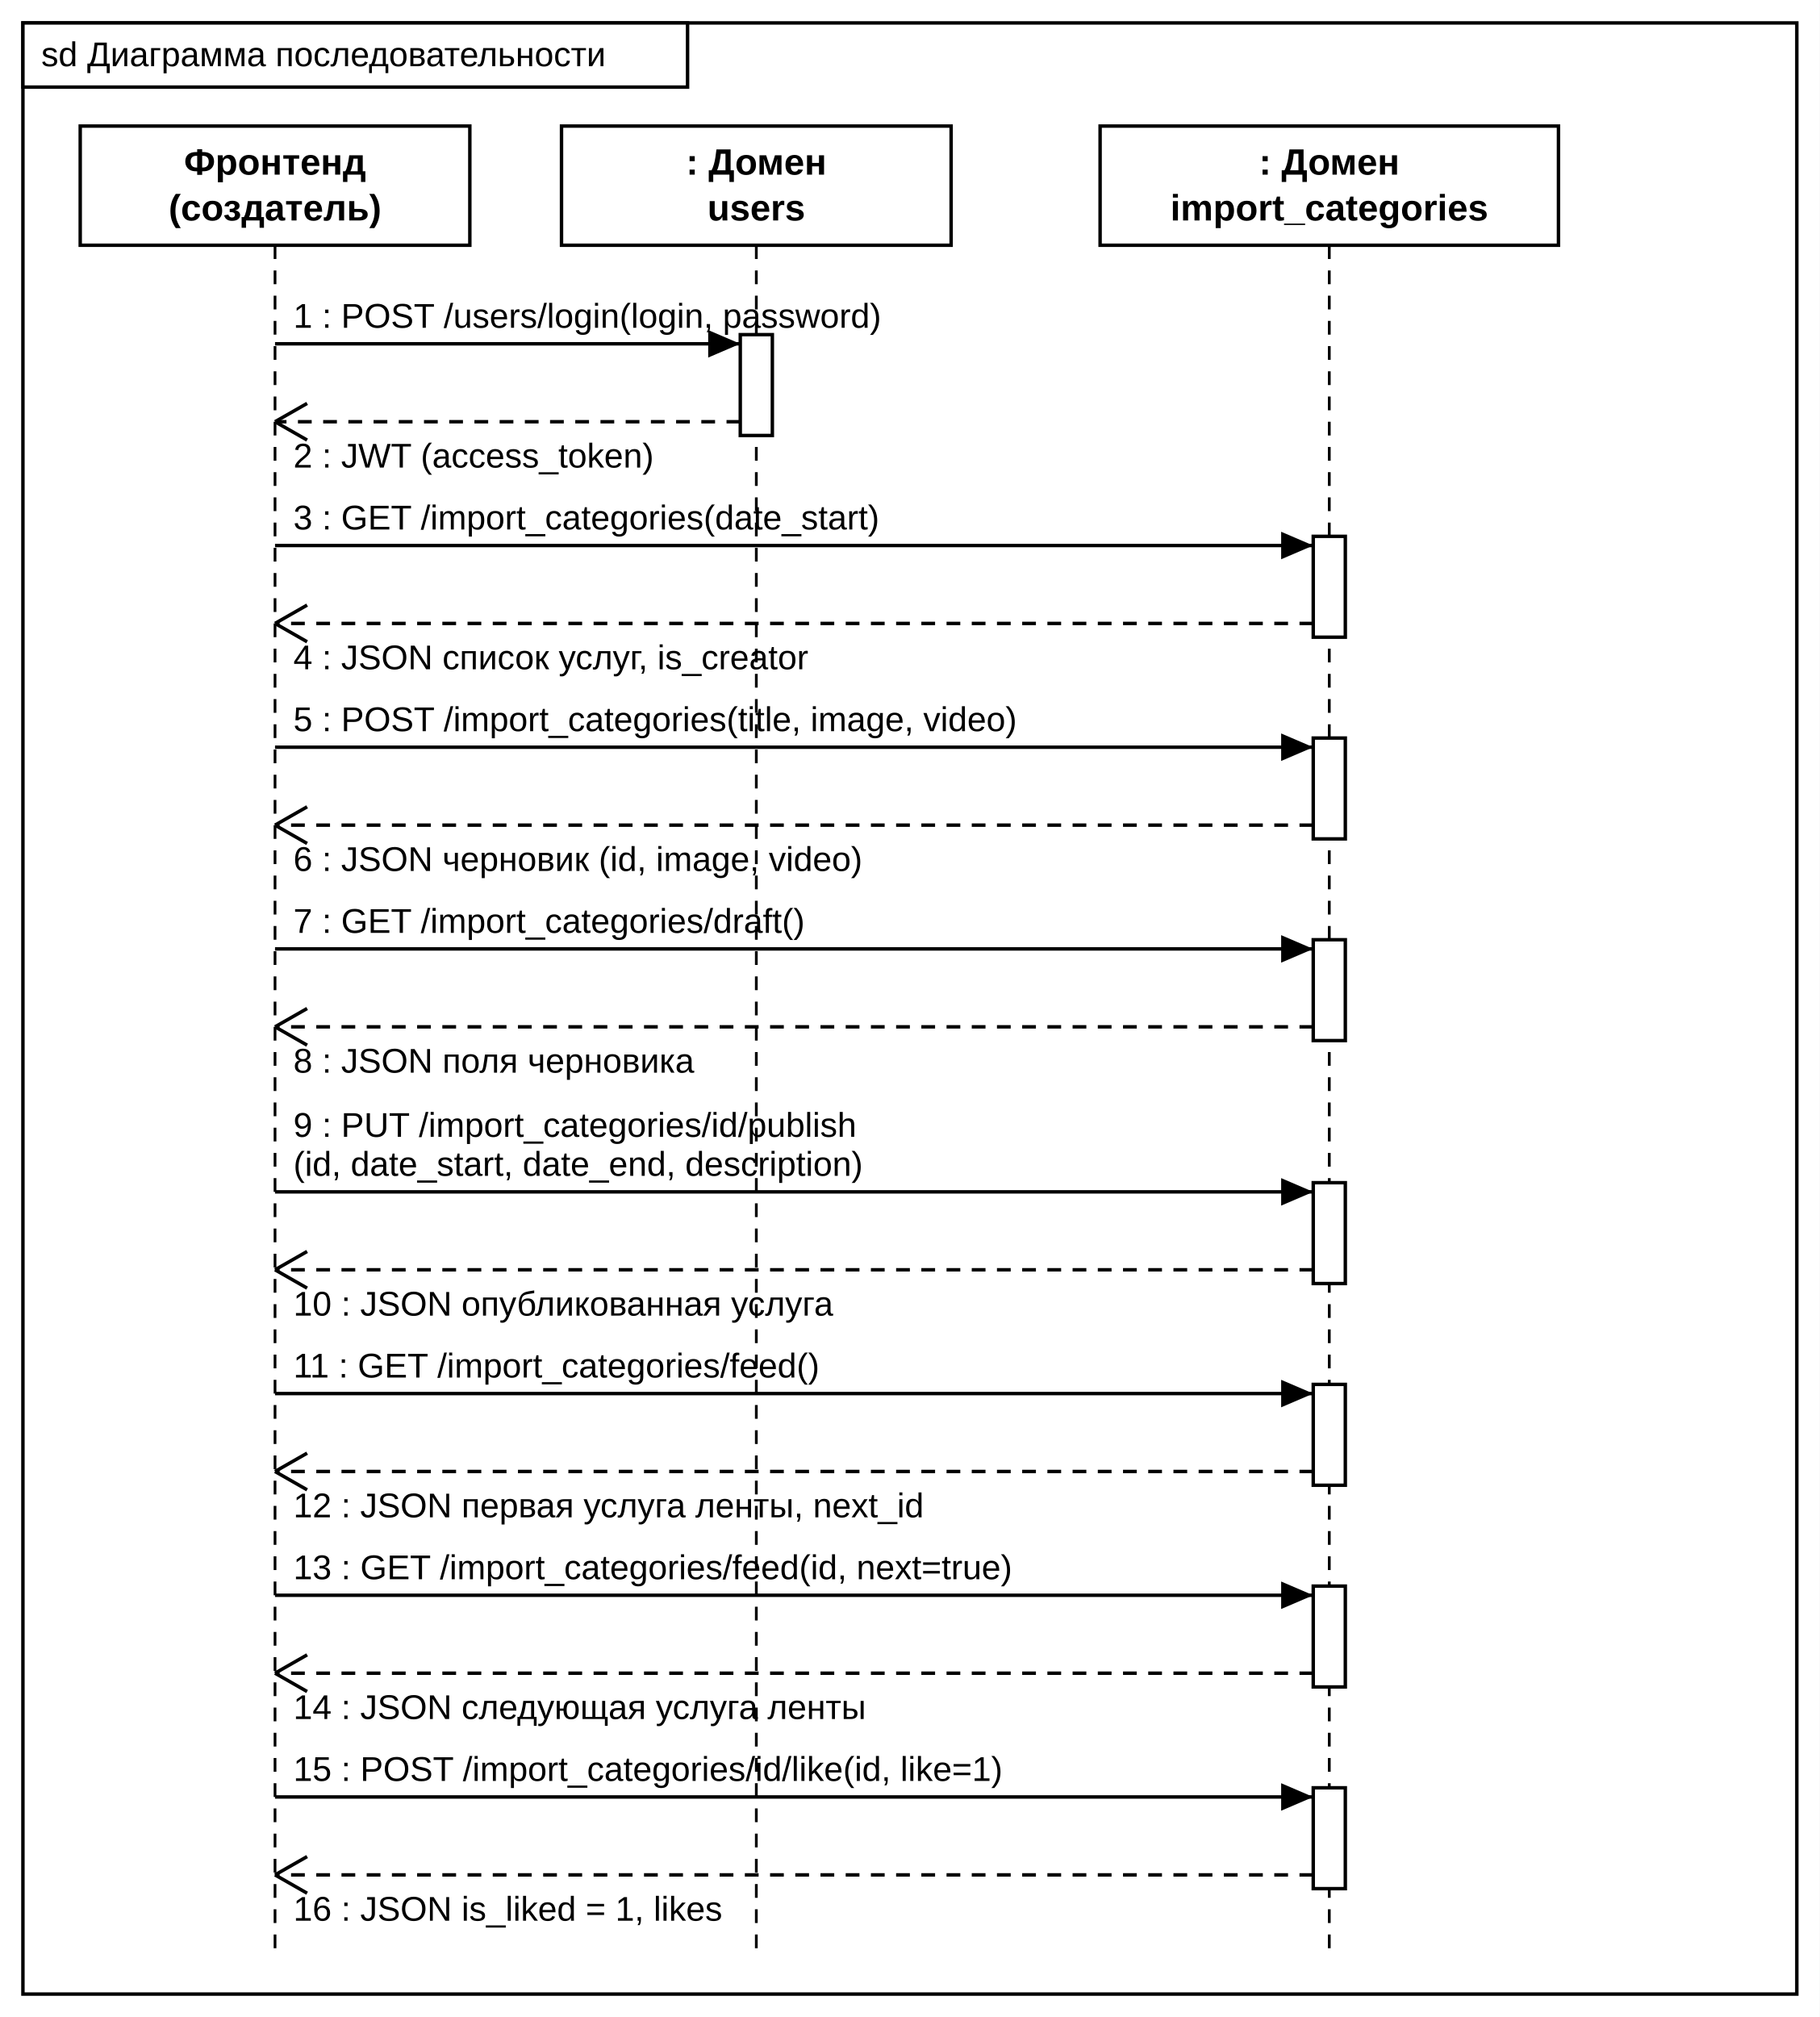
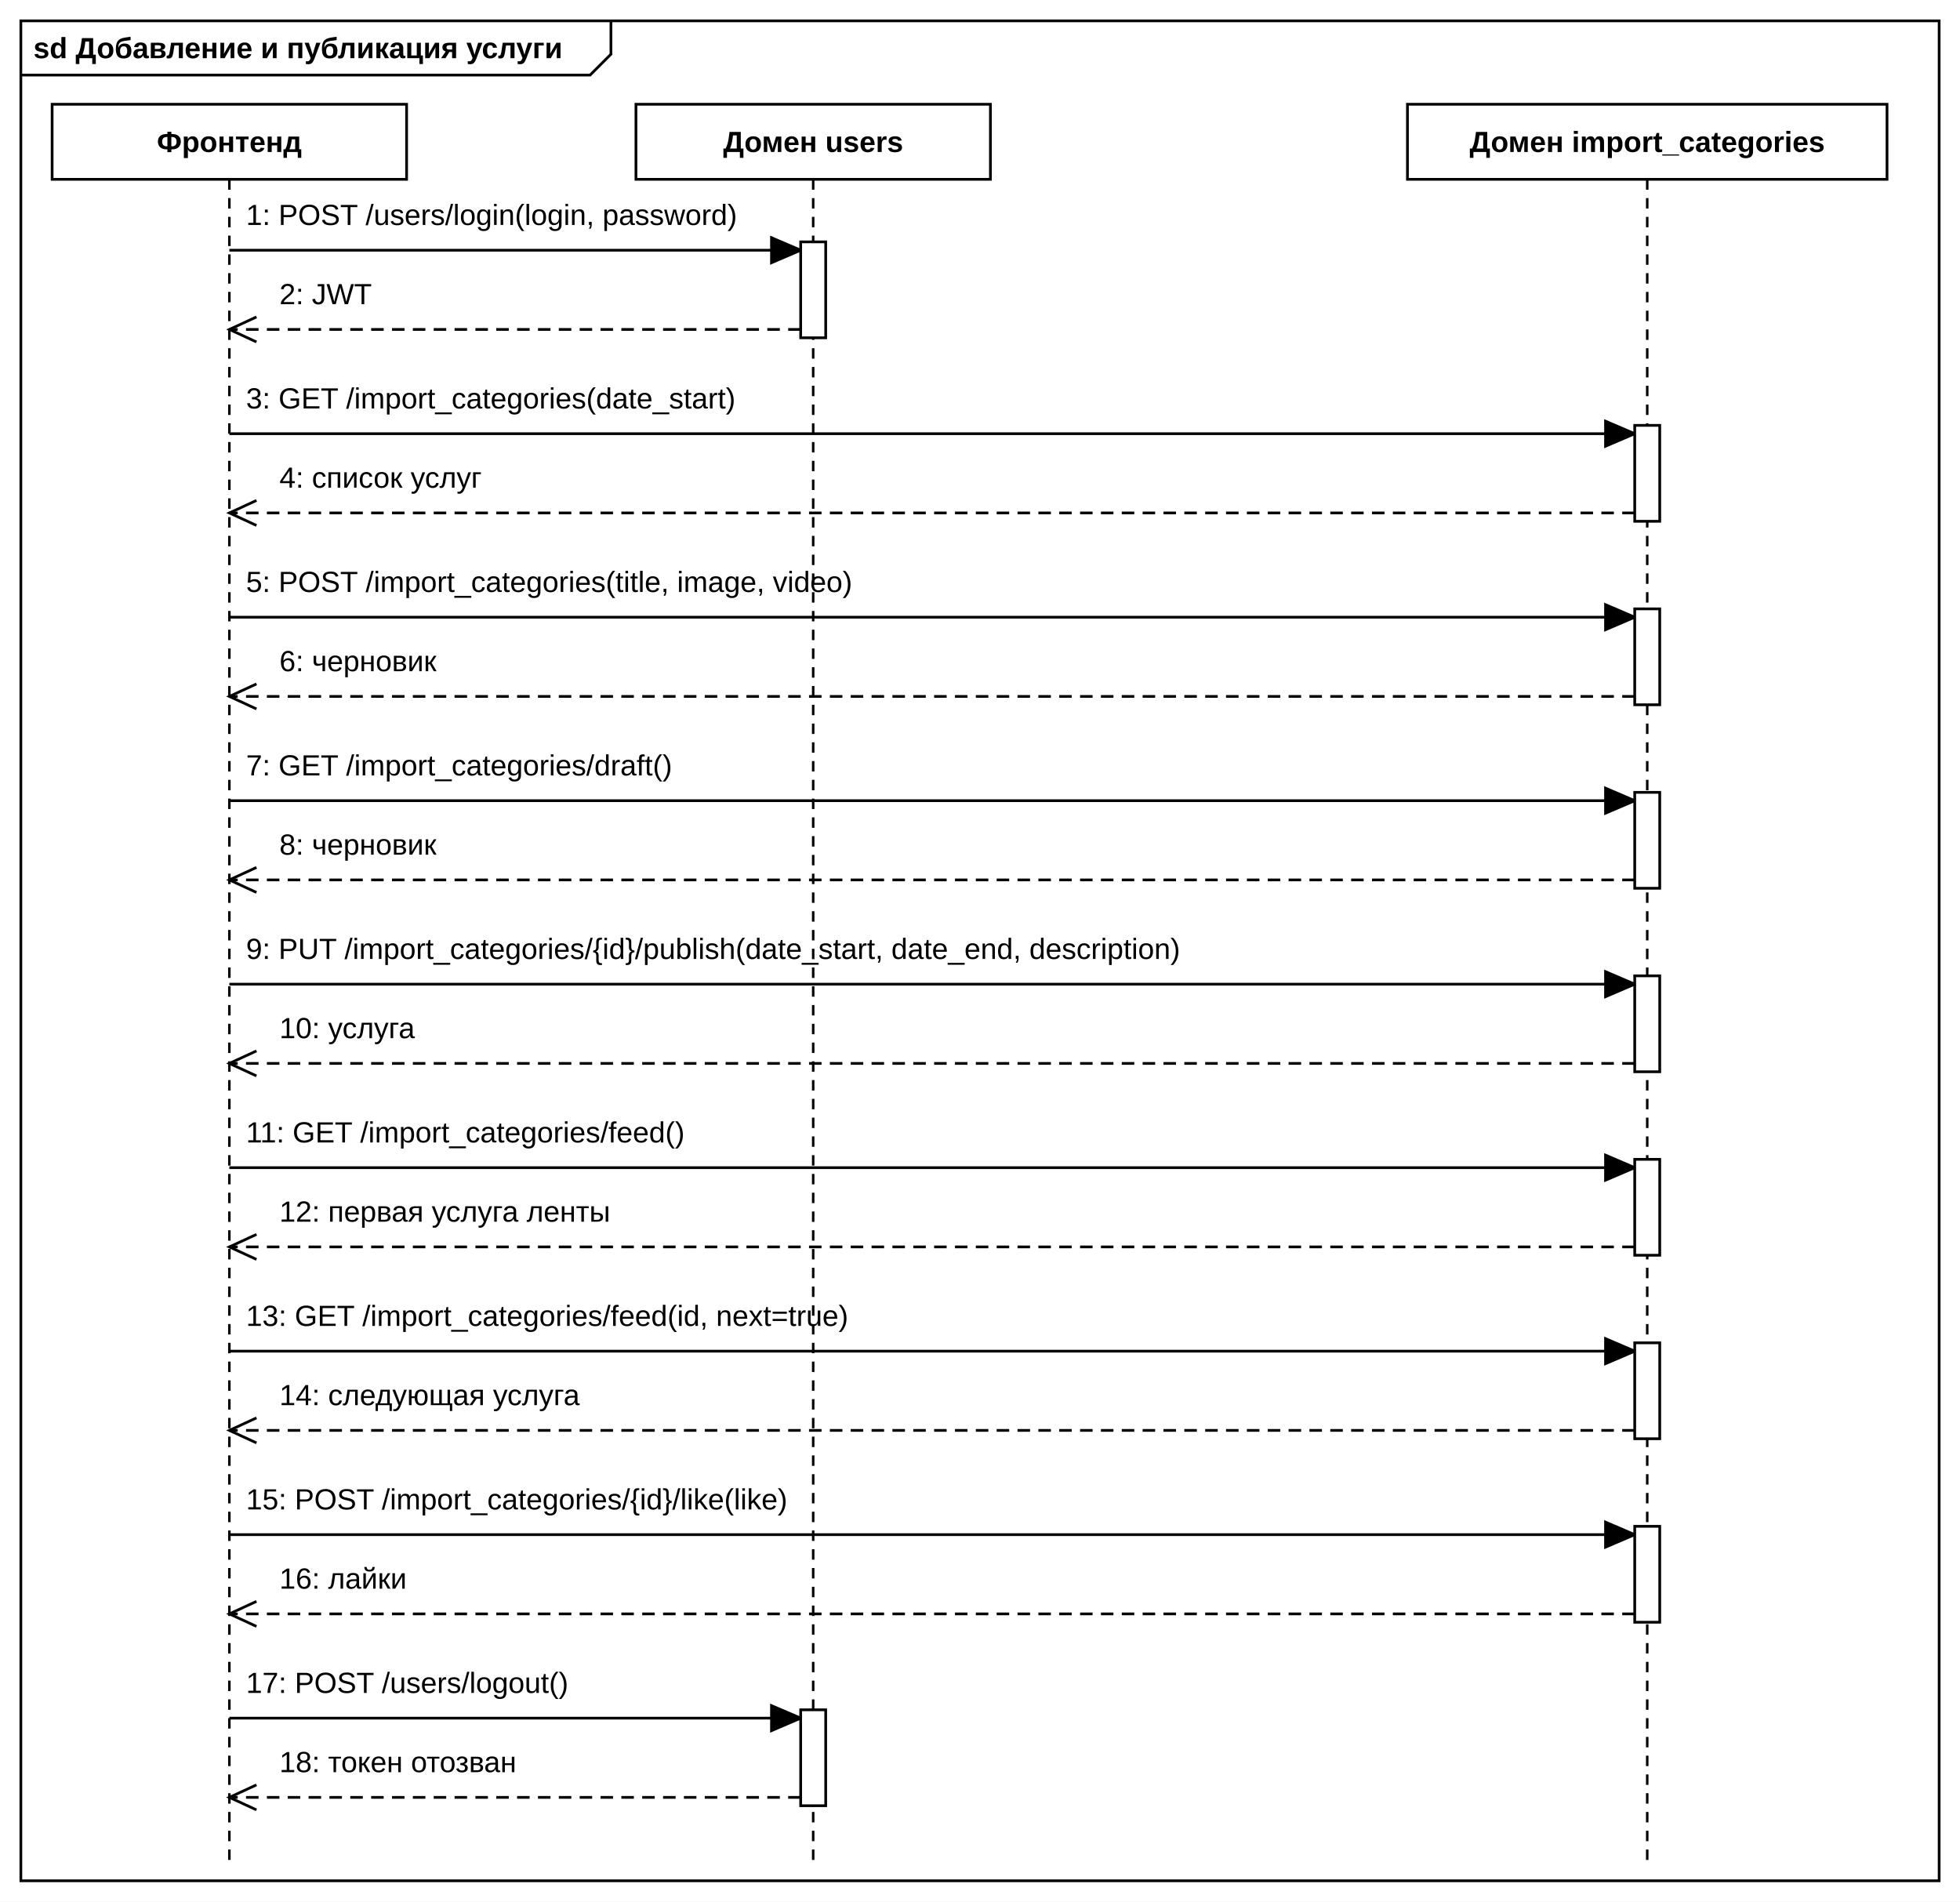
- <svg xmlns="http://www.w3.org/2000/svg" width="794" height="880" viewBox="0 0 794 880" font-family="Arial,Helvetica,sans-serif">
+ <svg xmlns="http://www.w3.org/2000/svg" width="940" height="912" viewBox="0 0 940 912" font-family="Liberation Sans, Arial, Helvetica, sans-serif">
  <rect width="100%" height="100%" fill="#fff" />
-   <rect x="10" y="10" width="774" height="860" fill="#ffffff" stroke="#000" stroke-width="1.5" />
-   <rect x="10" y="10" width="290" height="28" fill="#ffffff" stroke="#000" stroke-width="1.5" />
-   <text x="18" y="28.9" font-size="15" text-anchor="start" font-weight="normal">sd Диаграмма последовательности</text>
-   <rect x="35.0" y="55" width="170" height="52" fill="#ffffff" stroke="#000" stroke-width="1.5" />
-   <text x="120.0" y="76.2" font-size="16" text-anchor="middle" font-weight="bold">Фронтенд</text>
-   <text x="120.0" y="96.2" font-size="16" text-anchor="middle" font-weight="bold">(создатель)</text>
-   <path d="M120,107 L120,855" fill="none" stroke="#000" stroke-width="1.2" stroke-dasharray="6,5" />
-   <rect x="245.0" y="55" width="170" height="52" fill="#ffffff" stroke="#000" stroke-width="1.5" />
-   <text x="330.0" y="76.2" font-size="16" text-anchor="middle" font-weight="bold">: Домен</text>
-   <text x="330.0" y="96.2" font-size="16" text-anchor="middle" font-weight="bold">users</text>
-   <path d="M330,107 L330,855" fill="none" stroke="#000" stroke-width="1.2" stroke-dasharray="6,5" />
-   <rect x="480.0" y="55" width="200" height="52" fill="#ffffff" stroke="#000" stroke-width="1.5" />
-   <text x="580.0" y="76.2" font-size="16" text-anchor="middle" font-weight="bold">: Домен</text>
-   <text x="580.0" y="96.2" font-size="16" text-anchor="middle" font-weight="bold">import_categories</text>
-   <path d="M580,107 L580,855" fill="none" stroke="#000" stroke-width="1.2" stroke-dasharray="6,5" />
-   <rect x="323" y="146" width="14" height="44" fill="#ffffff" stroke="#000" stroke-width="1.5" />
-   <path d="M120,150 L323,150" fill="none" stroke="#000" stroke-width="1.5" />
-   <polygon points="323,150 309.0,156.0 309.0,144.0" fill="#000" />
-   <text x="128" y="143" font-size="15" text-anchor="start" font-weight="normal">1 : POST /users/login(login, password)</text>
-   <path d="M323,184 L120,184" fill="none" stroke="#000" stroke-width="1.5" stroke-dasharray="6,5" />
-   <line x1="120.0" y1="184.0" x2="134.0" y2="176.0" stroke="#000" stroke-width="1.5" />
-   <line x1="120.0" y1="184.0" x2="134.0" y2="192.0" stroke="#000" stroke-width="1.5" />
-   <text x="128" y="204" font-size="15" text-anchor="start" font-weight="normal">2 : JWT (access_token)</text>
-   <rect x="573" y="234" width="14" height="44" fill="#ffffff" stroke="#000" stroke-width="1.5" />
-   <path d="M120,238 L573,238" fill="none" stroke="#000" stroke-width="1.5" />
-   <polygon points="573,238 559.0,244.0 559.0,232.0" fill="#000" />
-   <text x="128" y="231" font-size="15" text-anchor="start" font-weight="normal">3 : GET /import_categories(date_start)</text>
-   <path d="M573,272 L120,272" fill="none" stroke="#000" stroke-width="1.5" stroke-dasharray="6,5" />
-   <line x1="120.0" y1="272.0" x2="134.0" y2="264.0" stroke="#000" stroke-width="1.5" />
-   <line x1="120.0" y1="272.0" x2="134.0" y2="280.0" stroke="#000" stroke-width="1.5" />
-   <text x="128" y="292" font-size="15" text-anchor="start" font-weight="normal">4 : JSON список услуг, is_creator</text>
-   <rect x="573" y="322" width="14" height="44" fill="#ffffff" stroke="#000" stroke-width="1.5" />
-   <path d="M120,326 L573,326" fill="none" stroke="#000" stroke-width="1.5" />
-   <polygon points="573,326 559.0,332.0 559.0,320.0" fill="#000" />
-   <text x="128" y="319" font-size="15" text-anchor="start" font-weight="normal">5 : POST /import_categories(title, image, video)</text>
-   <path d="M573,360 L120,360" fill="none" stroke="#000" stroke-width="1.5" stroke-dasharray="6,5" />
-   <line x1="120.0" y1="360.0" x2="134.0" y2="352.0" stroke="#000" stroke-width="1.5" />
-   <line x1="120.0" y1="360.0" x2="134.0" y2="368.0" stroke="#000" stroke-width="1.5" />
-   <text x="128" y="380" font-size="15" text-anchor="start" font-weight="normal">6 : JSON черновик (id, image, video)</text>
-   <rect x="573" y="410" width="14" height="44" fill="#ffffff" stroke="#000" stroke-width="1.5" />
-   <path d="M120,414 L573,414" fill="none" stroke="#000" stroke-width="1.5" />
-   <polygon points="573,414 559.0,420.0 559.0,408.0" fill="#000" />
-   <text x="128" y="407" font-size="15" text-anchor="start" font-weight="normal">7 : GET /import_categories/draft()</text>
-   <path d="M573,448 L120,448" fill="none" stroke="#000" stroke-width="1.5" stroke-dasharray="6,5" />
-   <line x1="120.0" y1="448.0" x2="134.0" y2="440.0" stroke="#000" stroke-width="1.5" />
-   <line x1="120.0" y1="448.0" x2="134.0" y2="456.0" stroke="#000" stroke-width="1.5" />
-   <text x="128" y="468" font-size="15" text-anchor="start" font-weight="normal">8 : JSON поля черновика</text>
-   <rect x="573" y="516" width="14" height="44" fill="#ffffff" stroke="#000" stroke-width="1.5" />
-   <path d="M120,520 L573,520" fill="none" stroke="#000" stroke-width="1.5" />
-   <polygon points="573,520 559.0,526.0 559.0,514.0" fill="#000" />
-   <text x="128" y="496" font-size="15" text-anchor="start" font-weight="normal">9 : PUT /import_categories/id/publish</text>
-   <text x="128" y="513" font-size="15" text-anchor="start" font-weight="normal">   (id, date_start, date_end, description)</text>
-   <path d="M573,554 L120,554" fill="none" stroke="#000" stroke-width="1.5" stroke-dasharray="6,5" />
-   <line x1="120.0" y1="554.0" x2="134.0" y2="546.0" stroke="#000" stroke-width="1.5" />
-   <line x1="120.0" y1="554.0" x2="134.0" y2="562.0" stroke="#000" stroke-width="1.5" />
-   <text x="128" y="574" font-size="15" text-anchor="start" font-weight="normal">10 : JSON опубликованная услуга</text>
-   <rect x="573" y="604" width="14" height="44" fill="#ffffff" stroke="#000" stroke-width="1.5" />
-   <path d="M120,608 L573,608" fill="none" stroke="#000" stroke-width="1.5" />
-   <polygon points="573,608 559.0,614.0 559.0,602.0" fill="#000" />
-   <text x="128" y="601" font-size="15" text-anchor="start" font-weight="normal">11 : GET /import_categories/feed()</text>
-   <path d="M573,642 L120,642" fill="none" stroke="#000" stroke-width="1.5" stroke-dasharray="6,5" />
-   <line x1="120.0" y1="642.0" x2="134.0" y2="634.0" stroke="#000" stroke-width="1.5" />
-   <line x1="120.0" y1="642.0" x2="134.0" y2="650.0" stroke="#000" stroke-width="1.5" />
-   <text x="128" y="662" font-size="15" text-anchor="start" font-weight="normal">12 : JSON первая услуга ленты, next_id</text>
-   <rect x="573" y="692" width="14" height="44" fill="#ffffff" stroke="#000" stroke-width="1.5" />
-   <path d="M120,696 L573,696" fill="none" stroke="#000" stroke-width="1.5" />
-   <polygon points="573,696 559.0,702.0 559.0,690.0" fill="#000" />
-   <text x="128" y="689" font-size="15" text-anchor="start" font-weight="normal">13 : GET /import_categories/feed(id, next=true)</text>
-   <path d="M573,730 L120,730" fill="none" stroke="#000" stroke-width="1.5" stroke-dasharray="6,5" />
-   <line x1="120.0" y1="730.0" x2="134.0" y2="722.0" stroke="#000" stroke-width="1.5" />
-   <line x1="120.0" y1="730.0" x2="134.0" y2="738.0" stroke="#000" stroke-width="1.5" />
-   <text x="128" y="750" font-size="15" text-anchor="start" font-weight="normal">14 : JSON следующая услуга ленты</text>
-   <rect x="573" y="780" width="14" height="44" fill="#ffffff" stroke="#000" stroke-width="1.5" />
-   <path d="M120,784 L573,784" fill="none" stroke="#000" stroke-width="1.5" />
-   <polygon points="573,784 559.0,790.0 559.0,778.0" fill="#000" />
-   <text x="128" y="777" font-size="15" text-anchor="start" font-weight="normal">15 : POST /import_categories/id/like(id, like=1)</text>
-   <path d="M573,818 L120,818" fill="none" stroke="#000" stroke-width="1.5" stroke-dasharray="6,5" />
-   <line x1="120.0" y1="818.0" x2="134.0" y2="810.0" stroke="#000" stroke-width="1.5" />
-   <line x1="120.0" y1="818.0" x2="134.0" y2="826.0" stroke="#000" stroke-width="1.5" />
-   <text x="128" y="838" font-size="15" text-anchor="start" font-weight="normal">16 : JSON is_liked = 1, likes</text>
+   <rect x="10" y="10" width="920" height="892" fill="none" stroke="#000" stroke-width="1.3" />
+   <path d="M10,36 h273 l10,-10 v-16" fill="none" stroke="#000" stroke-width="1.3" />
+   <text x="16" y="27.9" font-size="14" font-weight="bold">sd Добавление и публикация услуги</text>
+   <path d="M790,86 V892" stroke="#000" stroke-width="1.2" stroke-dasharray="5 4" fill="none" />
+   <path d="M390,86 V892" stroke="#000" stroke-width="1.2" stroke-dasharray="5 4" fill="none" />
+   <path d="M110,86 V892" stroke="#000" stroke-width="1.2" stroke-dasharray="5 4" fill="none" />
+   <rect x="25.0" y="50" width="170" height="36" fill="#ffffff" stroke="#000" stroke-width="1.3" />
+   <text x="110.0" y="72.9" font-size="14" text-anchor="middle" font-weight="bold">Фронтенд</text>
+   <rect x="305.0" y="50" width="170" height="36" fill="#ffffff" stroke="#000" stroke-width="1.3" />
+   <text x="390.0" y="72.9" font-size="14" text-anchor="middle" font-weight="bold">Домен users</text>
+   <rect x="675.0" y="50" width="230" height="36" fill="#ffffff" stroke="#000" stroke-width="1.3" />
+   <text x="790.0" y="72.9" font-size="14" text-anchor="middle" font-weight="bold">Домен import_categories</text>
+   <text x="118.0" y="107.9" font-size="14" text-anchor="start">1: POST /users/login(login, password)</text>
+   <path d="M110,120 L384,120" fill="none" stroke="#000" stroke-width="1.3" />
+   <path d="M384,120 L370.0,126.0 L370.0,114.0 z" fill="#000" stroke="#000" stroke-width="1.3" />
+   <text x="134.0" y="145.9" font-size="14" text-anchor="start">2: JWT</text>
+   <path d="M384,158 L110,158" fill="none" stroke="#000" stroke-width="1.3" stroke-dasharray="6 4" />
+   <path d="M123.0,152.0 L110,158 L123.0,164.0" fill="none" stroke="#000" stroke-width="1.3" />
+   <text x="118.0" y="195.9" font-size="14" text-anchor="start">3: GET /import_categories(date_start)</text>
+   <path d="M110,208 L784,208" fill="none" stroke="#000" stroke-width="1.3" />
+   <path d="M784,208 L770.0,214.0 L770.0,202.0 z" fill="#000" stroke="#000" stroke-width="1.3" />
+   <text x="134.0" y="233.9" font-size="14" text-anchor="start">4: список услуг</text>
+   <path d="M784,246 L110,246" fill="none" stroke="#000" stroke-width="1.3" stroke-dasharray="6 4" />
+   <path d="M123.0,240.0 L110,246 L123.0,252.0" fill="none" stroke="#000" stroke-width="1.3" />
+   <text x="118.0" y="283.9" font-size="14" text-anchor="start">5: POST /import_categories(title, image, video)</text>
+   <path d="M110,296 L784,296" fill="none" stroke="#000" stroke-width="1.3" />
+   <path d="M784,296 L770.0,302.0 L770.0,290.0 z" fill="#000" stroke="#000" stroke-width="1.3" />
+   <text x="134.0" y="321.9" font-size="14" text-anchor="start">6: черновик</text>
+   <path d="M784,334 L110,334" fill="none" stroke="#000" stroke-width="1.3" stroke-dasharray="6 4" />
+   <path d="M123.0,328.0 L110,334 L123.0,340.0" fill="none" stroke="#000" stroke-width="1.3" />
+   <text x="118.0" y="371.9" font-size="14" text-anchor="start">7: GET /import_categories/draft()</text>
+   <path d="M110,384 L784,384" fill="none" stroke="#000" stroke-width="1.3" />
+   <path d="M784,384 L770.0,390.0 L770.0,378.0 z" fill="#000" stroke="#000" stroke-width="1.3" />
+   <text x="134.0" y="409.9" font-size="14" text-anchor="start">8: черновик</text>
+   <path d="M784,422 L110,422" fill="none" stroke="#000" stroke-width="1.3" stroke-dasharray="6 4" />
+   <path d="M123.0,416.0 L110,422 L123.0,428.0" fill="none" stroke="#000" stroke-width="1.3" />
+   <text x="118.0" y="459.9" font-size="14" text-anchor="start">9: PUT /import_categories/{id}/publish(date_start, date_end, description)</text>
+   <path d="M110,472 L784,472" fill="none" stroke="#000" stroke-width="1.3" />
+   <path d="M784,472 L770.0,478.0 L770.0,466.0 z" fill="#000" stroke="#000" stroke-width="1.3" />
+   <text x="134.0" y="497.9" font-size="14" text-anchor="start">10: услуга</text>
+   <path d="M784,510 L110,510" fill="none" stroke="#000" stroke-width="1.3" stroke-dasharray="6 4" />
+   <path d="M123.0,504.0 L110,510 L123.0,516.0" fill="none" stroke="#000" stroke-width="1.3" />
+   <text x="118.0" y="547.9" font-size="14" text-anchor="start">11: GET /import_categories/feed()</text>
+   <path d="M110,560 L784,560" fill="none" stroke="#000" stroke-width="1.3" />
+   <path d="M784,560 L770.0,566.0 L770.0,554.0 z" fill="#000" stroke="#000" stroke-width="1.3" />
+   <text x="134.0" y="585.9" font-size="14" text-anchor="start">12: первая услуга ленты</text>
+   <path d="M784,598 L110,598" fill="none" stroke="#000" stroke-width="1.3" stroke-dasharray="6 4" />
+   <path d="M123.0,592.0 L110,598 L123.0,604.0" fill="none" stroke="#000" stroke-width="1.3" />
+   <text x="118.0" y="635.9" font-size="14" text-anchor="start">13: GET /import_categories/feed(id, next=true)</text>
+   <path d="M110,648 L784,648" fill="none" stroke="#000" stroke-width="1.3" />
+   <path d="M784,648 L770.0,654.0 L770.0,642.0 z" fill="#000" stroke="#000" stroke-width="1.3" />
+   <text x="134.0" y="673.9" font-size="14" text-anchor="start">14: следующая услуга</text>
+   <path d="M784,686 L110,686" fill="none" stroke="#000" stroke-width="1.3" stroke-dasharray="6 4" />
+   <path d="M123.0,680.0 L110,686 L123.0,692.0" fill="none" stroke="#000" stroke-width="1.3" />
+   <text x="118.0" y="723.9" font-size="14" text-anchor="start">15: POST /import_categories/{id}/like(like)</text>
+   <path d="M110,736 L784,736" fill="none" stroke="#000" stroke-width="1.3" />
+   <path d="M784,736 L770.0,742.0 L770.0,730.0 z" fill="#000" stroke="#000" stroke-width="1.3" />
+   <text x="134.0" y="761.9" font-size="14" text-anchor="start">16: лайки</text>
+   <path d="M784,774 L110,774" fill="none" stroke="#000" stroke-width="1.3" stroke-dasharray="6 4" />
+   <path d="M123.0,768.0 L110,774 L123.0,780.0" fill="none" stroke="#000" stroke-width="1.3" />
+   <text x="118.0" y="811.9" font-size="14" text-anchor="start">17: POST /users/logout()</text>
+   <path d="M110,824 L384,824" fill="none" stroke="#000" stroke-width="1.3" />
+   <path d="M384,824 L370.0,830.0 L370.0,818.0 z" fill="#000" stroke="#000" stroke-width="1.3" />
+   <text x="134.0" y="849.9" font-size="14" text-anchor="start">18: токен отозван</text>
+   <path d="M384,862 L110,862" fill="none" stroke="#000" stroke-width="1.3" stroke-dasharray="6 4" />
+   <path d="M123.0,856.0 L110,862 L123.0,868.0" fill="none" stroke="#000" stroke-width="1.3" />
+   <rect x="384" y="116" width="12" height="46" fill="#ffffff" stroke="#000" stroke-width="1.3" />
+   <rect x="784" y="204" width="12" height="46" fill="#ffffff" stroke="#000" stroke-width="1.3" />
+   <rect x="784" y="292" width="12" height="46" fill="#ffffff" stroke="#000" stroke-width="1.3" />
+   <rect x="784" y="380" width="12" height="46" fill="#ffffff" stroke="#000" stroke-width="1.3" />
+   <rect x="784" y="468" width="12" height="46" fill="#ffffff" stroke="#000" stroke-width="1.3" />
+   <rect x="784" y="556" width="12" height="46" fill="#ffffff" stroke="#000" stroke-width="1.3" />
+   <rect x="784" y="644" width="12" height="46" fill="#ffffff" stroke="#000" stroke-width="1.3" />
+   <rect x="784" y="732" width="12" height="46" fill="#ffffff" stroke="#000" stroke-width="1.3" />
+   <rect x="384" y="820" width="12" height="46" fill="#ffffff" stroke="#000" stroke-width="1.3" />
</svg>
